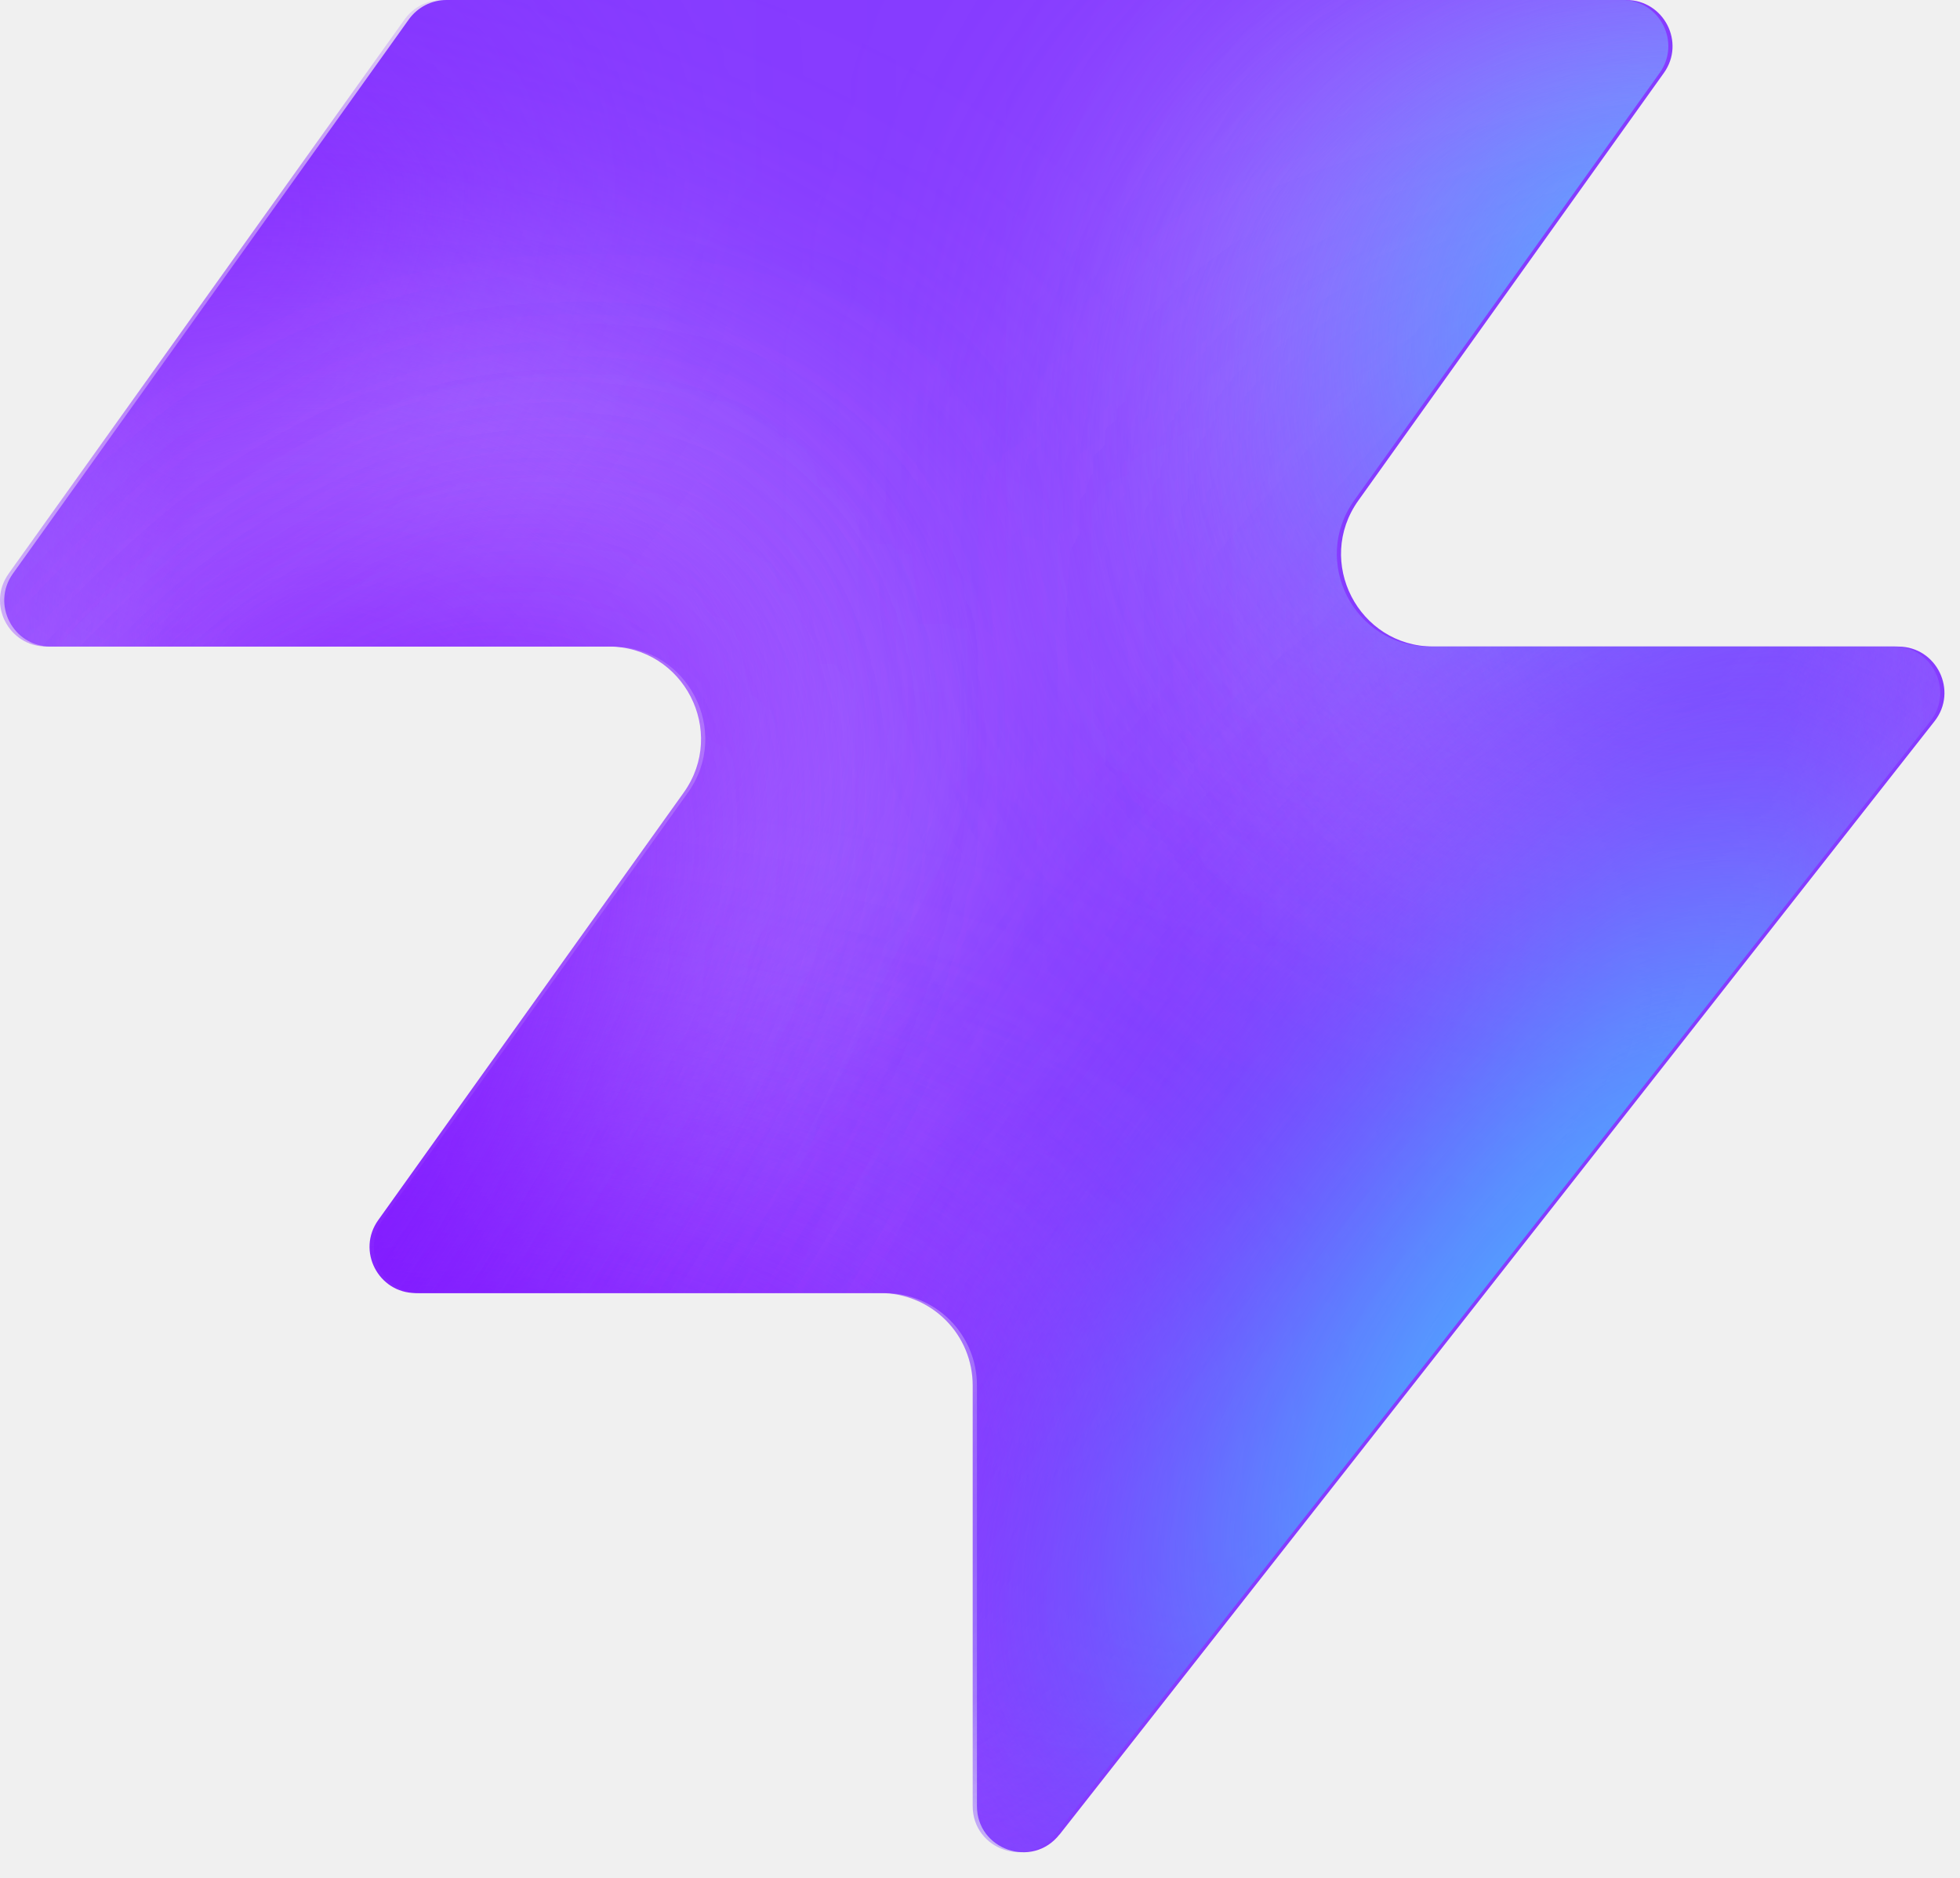
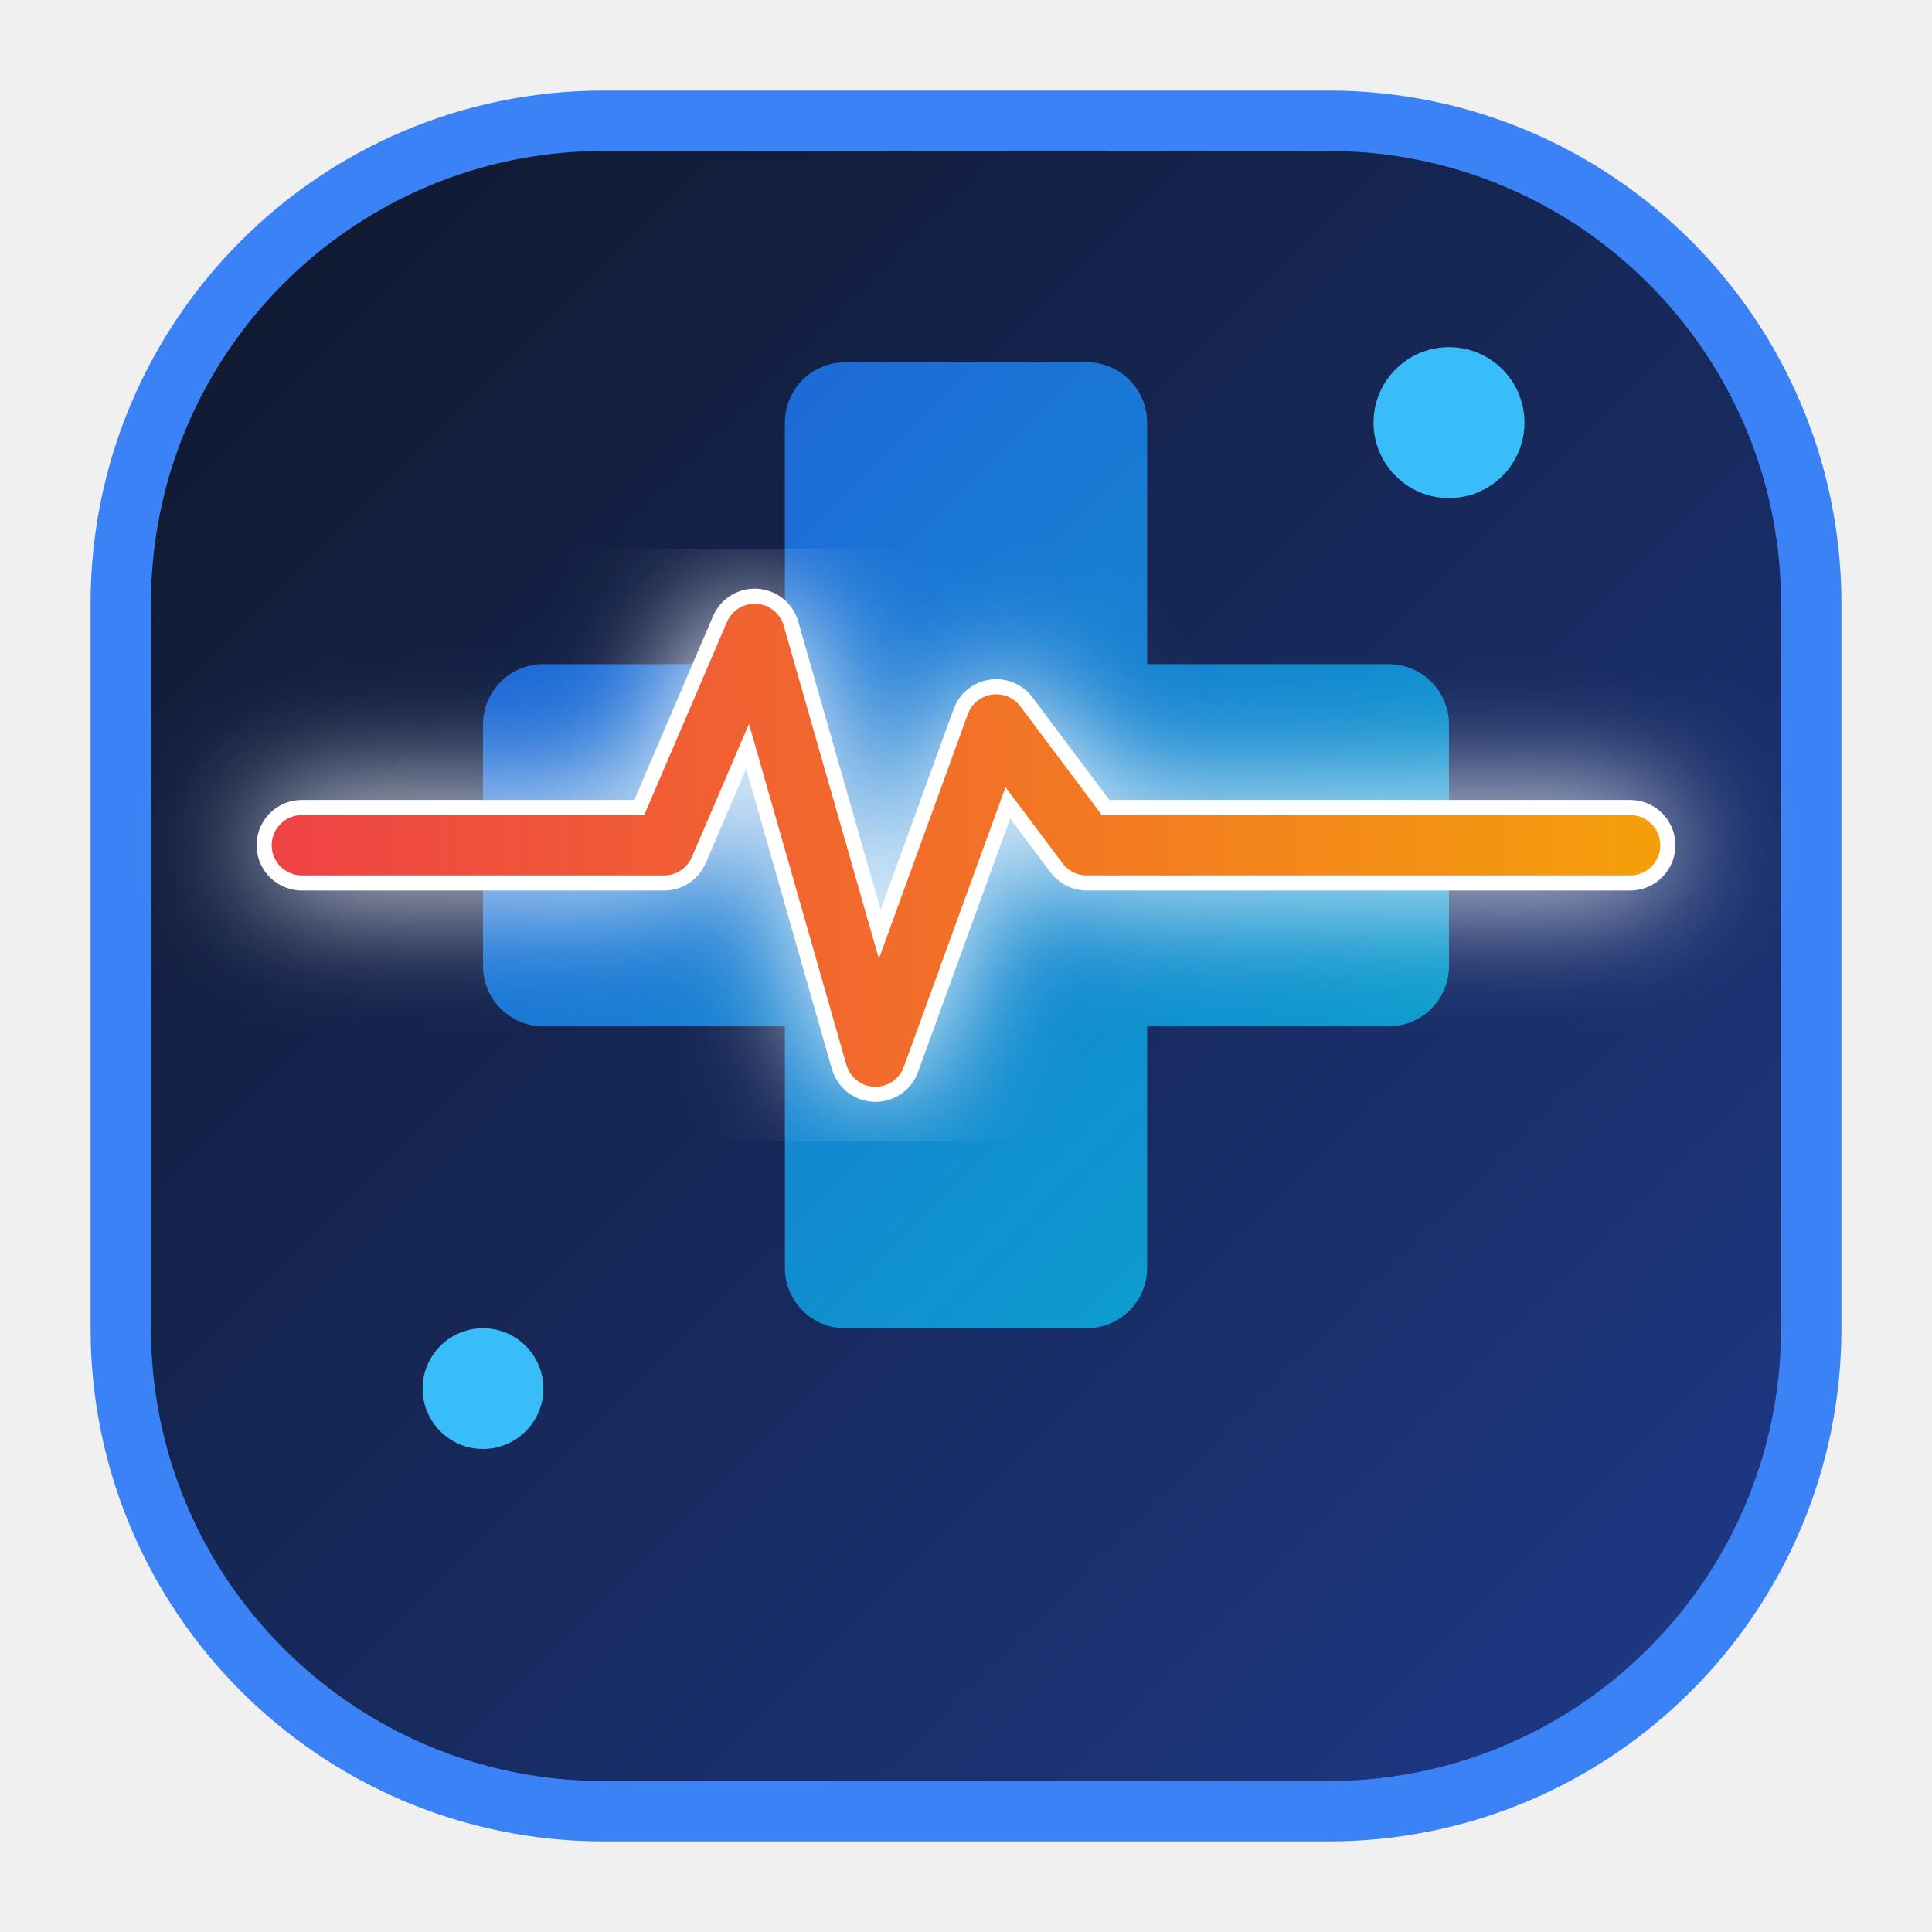
- <svg xmlns="http://www.w3.org/2000/svg" width="48" height="46" fill="none" viewBox="0 0 48 46">
-   <path fill="#863bff" d="M25.946 44.938c-.664.845-2.021.375-2.021-.698V33.937a2.26 2.26 0 0 0-2.262-2.262H10.287c-.92 0-1.456-1.04-.92-1.788l7.48-10.471c1.07-1.497 0-3.578-1.842-3.578H1.237c-.92 0-1.456-1.04-.92-1.788L10.013.474c.214-.297.556-.474.92-.474h28.894c.92 0 1.456 1.04.92 1.788l-7.48 10.471c-1.07 1.498 0 3.579 1.842 3.579h11.377c.943 0 1.473 1.088.89 1.83L25.947 44.94z" style="fill:#863bff;fill:color(display-p3 .525 .23 1);fill-opacity:1" />
-   <mask id="a" width="48" height="46" x="0" y="0" maskUnits="userSpaceOnUse" style="mask-type:alpha">
-     <path fill="#000" d="M25.842 44.938c-.664.844-2.021.375-2.021-.698V33.937a2.26 2.26 0 0 0-2.262-2.262H10.183c-.92 0-1.456-1.04-.92-1.788l7.48-10.471c1.07-1.498 0-3.579-1.842-3.579H1.133c-.92 0-1.456-1.04-.92-1.787L9.91.473c.214-.297.556-.474.92-.474h28.894c.92 0 1.456 1.04.92 1.788l-7.48 10.471c-1.07 1.498 0 3.578 1.842 3.578h11.377c.943 0 1.473 1.088.89 1.832L25.843 44.94z" style="fill:#000;fill-opacity:1" />
-   </mask>
-   <g mask="url(#a)">
-     <g filter="url(#b)">
-       <ellipse cx="5.508" cy="14.704" fill="#ede6ff" rx="5.508" ry="14.704" style="fill:#ede6ff;fill:color(display-p3 .927 .903 1);fill-opacity:1" transform="matrix(.00324 1 1 -.00324 -4.47 31.516)" />
-     </g>
-     <g filter="url(#c)">
-       <ellipse cx="10.399" cy="29.851" fill="#ede6ff" rx="10.399" ry="29.851" style="fill:#ede6ff;fill:color(display-p3 .927 .903 1);fill-opacity:1" transform="matrix(.00324 1 1 -.00324 -39.328 7.883)" />
-     </g>
-     <g filter="url(#d)">
-       <ellipse cx="5.508" cy="30.487" fill="#7e14ff" rx="5.508" ry="30.487" style="fill:#7e14ff;fill:color(display-p3 .492 .077 1);fill-opacity:1" transform="rotate(89.814 -25.913 -14.639)scale(1 -1)" />
-     </g>
-     <g filter="url(#e)">
-       <ellipse cx="5.508" cy="30.599" fill="#7e14ff" rx="5.508" ry="30.599" style="fill:#7e14ff;fill:color(display-p3 .492 .077 1);fill-opacity:1" transform="rotate(89.814 -32.644 -3.334)scale(1 -1)" />
-     </g>
-     <g filter="url(#f)">
-       <ellipse cx="5.508" cy="30.599" fill="#7e14ff" rx="5.508" ry="30.599" style="fill:#7e14ff;fill:color(display-p3 .492 .077 1);fill-opacity:1" transform="matrix(.00324 1 1 -.00324 -34.34 30.47)" />
-     </g>
-     <g filter="url(#g)">
-       <ellipse cx="14.072" cy="22.078" fill="#ede6ff" rx="14.072" ry="22.078" style="fill:#ede6ff;fill:color(display-p3 .927 .903 1);fill-opacity:1" transform="rotate(93.35 24.506 48.493)scale(-1 1)" />
-     </g>
-     <g filter="url(#h)">
-       <ellipse cx="3.47" cy="21.501" fill="#7e14ff" rx="3.47" ry="21.501" style="fill:#7e14ff;fill:color(display-p3 .492 .077 1);fill-opacity:1" transform="rotate(89.009 28.708 47.59)scale(-1 1)" />
-     </g>
-     <g filter="url(#i)">
-       <ellipse cx="3.47" cy="21.501" fill="#7e14ff" rx="3.47" ry="21.501" style="fill:#7e14ff;fill:color(display-p3 .492 .077 1);fill-opacity:1" transform="rotate(89.009 28.708 47.59)scale(-1 1)" />
-     </g>
-     <g filter="url(#j)">
-       <ellipse cx=".387" cy="8.972" fill="#7e14ff" rx="4.407" ry="29.108" style="fill:#7e14ff;fill:color(display-p3 .492 .077 1);fill-opacity:1" transform="rotate(39.51 .387 8.972)" />
-     </g>
-     <g filter="url(#k)">
-       <ellipse cx="47.523" cy="-6.092" fill="#7e14ff" rx="4.407" ry="29.108" style="fill:#7e14ff;fill:color(display-p3 .492 .077 1);fill-opacity:1" transform="rotate(37.892 47.523 -6.092)" />
-     </g>
-     <g filter="url(#l)">
-       <ellipse cx="41.412" cy="6.333" fill="#47bfff" rx="5.971" ry="9.665" style="fill:#47bfff;fill:color(display-p3 .28 .748 1);fill-opacity:1" transform="rotate(37.892 41.412 6.333)" />
-     </g>
-     <g filter="url(#m)">
-       <ellipse cx="-1.879" cy="38.332" fill="#7e14ff" rx="4.407" ry="29.108" style="fill:#7e14ff;fill:color(display-p3 .492 .077 1);fill-opacity:1" transform="rotate(37.892 -1.88 38.332)" />
-     </g>
-     <g filter="url(#n)">
-       <ellipse cx="-1.879" cy="38.332" fill="#7e14ff" rx="4.407" ry="29.108" style="fill:#7e14ff;fill:color(display-p3 .492 .077 1);fill-opacity:1" transform="rotate(37.892 -1.88 38.332)" />
-     </g>
-     <g filter="url(#o)">
-       <ellipse cx="35.651" cy="29.907" fill="#7e14ff" rx="4.407" ry="29.108" style="fill:#7e14ff;fill:color(display-p3 .492 .077 1);fill-opacity:1" transform="rotate(37.892 35.651 29.907)" />
-     </g>
-     <g filter="url(#p)">
-       <ellipse cx="38.418" cy="32.4" fill="#47bfff" rx="5.971" ry="15.297" style="fill:#47bfff;fill:color(display-p3 .28 .748 1);fill-opacity:1" transform="rotate(37.892 38.418 32.4)" />
-     </g>
-   </g>
+ <svg xmlns="http://www.w3.org/2000/svg" viewBox="0 0 64 64" fill="none">
  <defs>
-     <filter id="b" width="60.045" height="41.654" x="-19.77" y="16.149" color-interpolation-filters="sRGB" filterUnits="userSpaceOnUse">
-       <feFlood flood-opacity="0" result="BackgroundImageFix" />
-       <feBlend in="SourceGraphic" in2="BackgroundImageFix" result="shape" />
-       <feGaussianBlur result="effect1_foregroundBlur_2002_17158" stdDeviation="7.659" />
-     </filter>
-     <filter id="c" width="90.34" height="51.437" x="-54.613" y="-7.533" color-interpolation-filters="sRGB" filterUnits="userSpaceOnUse">
-       <feFlood flood-opacity="0" result="BackgroundImageFix" />
-       <feBlend in="SourceGraphic" in2="BackgroundImageFix" result="shape" />
-       <feGaussianBlur result="effect1_foregroundBlur_2002_17158" stdDeviation="7.659" />
-     </filter>
-     <filter id="d" width="79.355" height="29.4" x="-49.64" y="2.03" color-interpolation-filters="sRGB" filterUnits="userSpaceOnUse">
-       <feFlood flood-opacity="0" result="BackgroundImageFix" />
-       <feBlend in="SourceGraphic" in2="BackgroundImageFix" result="shape" />
-       <feGaussianBlur result="effect1_foregroundBlur_2002_17158" stdDeviation="4.596" />
-     </filter>
-     <filter id="e" width="79.579" height="29.4" x="-45.045" y="20.029" color-interpolation-filters="sRGB" filterUnits="userSpaceOnUse">
-       <feFlood flood-opacity="0" result="BackgroundImageFix" />
-       <feBlend in="SourceGraphic" in2="BackgroundImageFix" result="shape" />
-       <feGaussianBlur result="effect1_foregroundBlur_2002_17158" stdDeviation="4.596" />
-     </filter>
-     <filter id="f" width="79.579" height="29.4" x="-43.513" y="21.178" color-interpolation-filters="sRGB" filterUnits="userSpaceOnUse">
-       <feFlood flood-opacity="0" result="BackgroundImageFix" />
-       <feBlend in="SourceGraphic" in2="BackgroundImageFix" result="shape" />
-       <feGaussianBlur result="effect1_foregroundBlur_2002_17158" stdDeviation="4.596" />
-     </filter>
-     <filter id="g" width="74.749" height="58.852" x="15.756" y="-17.901" color-interpolation-filters="sRGB" filterUnits="userSpaceOnUse">
-       <feFlood flood-opacity="0" result="BackgroundImageFix" />
-       <feBlend in="SourceGraphic" in2="BackgroundImageFix" result="shape" />
-       <feGaussianBlur result="effect1_foregroundBlur_2002_17158" stdDeviation="7.659" />
-     </filter>
-     <filter id="h" width="61.377" height="25.362" x="23.548" y="2.284" color-interpolation-filters="sRGB" filterUnits="userSpaceOnUse">
-       <feFlood flood-opacity="0" result="BackgroundImageFix" />
-       <feBlend in="SourceGraphic" in2="BackgroundImageFix" result="shape" />
-       <feGaussianBlur result="effect1_foregroundBlur_2002_17158" stdDeviation="4.596" />
-     </filter>
-     <filter id="i" width="61.377" height="25.362" x="23.548" y="2.284" color-interpolation-filters="sRGB" filterUnits="userSpaceOnUse">
-       <feFlood flood-opacity="0" result="BackgroundImageFix" />
-       <feBlend in="SourceGraphic" in2="BackgroundImageFix" result="shape" />
-       <feGaussianBlur result="effect1_foregroundBlur_2002_17158" stdDeviation="4.596" />
-     </filter>
-     <filter id="j" width="56.045" height="63.649" x="-27.636" y="-22.853" color-interpolation-filters="sRGB" filterUnits="userSpaceOnUse">
-       <feFlood flood-opacity="0" result="BackgroundImageFix" />
-       <feBlend in="SourceGraphic" in2="BackgroundImageFix" result="shape" />
-       <feGaussianBlur result="effect1_foregroundBlur_2002_17158" stdDeviation="4.596" />
-     </filter>
-     <filter id="k" width="54.814" height="64.646" x="20.116" y="-38.415" color-interpolation-filters="sRGB" filterUnits="userSpaceOnUse">
-       <feFlood flood-opacity="0" result="BackgroundImageFix" />
-       <feBlend in="SourceGraphic" in2="BackgroundImageFix" result="shape" />
-       <feGaussianBlur result="effect1_foregroundBlur_2002_17158" stdDeviation="4.596" />
-     </filter>
-     <filter id="l" width="33.541" height="35.313" x="24.641" y="-11.323" color-interpolation-filters="sRGB" filterUnits="userSpaceOnUse">
-       <feFlood flood-opacity="0" result="BackgroundImageFix" />
-       <feBlend in="SourceGraphic" in2="BackgroundImageFix" result="shape" />
-       <feGaussianBlur result="effect1_foregroundBlur_2002_17158" stdDeviation="4.596" />
-     </filter>
-     <filter id="m" width="54.814" height="64.646" x="-29.286" y="6.009" color-interpolation-filters="sRGB" filterUnits="userSpaceOnUse">
-       <feFlood flood-opacity="0" result="BackgroundImageFix" />
-       <feBlend in="SourceGraphic" in2="BackgroundImageFix" result="shape" />
-       <feGaussianBlur result="effect1_foregroundBlur_2002_17158" stdDeviation="4.596" />
-     </filter>
-     <filter id="n" width="54.814" height="64.646" x="-29.286" y="6.009" color-interpolation-filters="sRGB" filterUnits="userSpaceOnUse">
-       <feFlood flood-opacity="0" result="BackgroundImageFix" />
-       <feBlend in="SourceGraphic" in2="BackgroundImageFix" result="shape" />
-       <feGaussianBlur result="effect1_foregroundBlur_2002_17158" stdDeviation="4.596" />
-     </filter>
-     <filter id="o" width="54.814" height="64.646" x="8.244" y="-2.416" color-interpolation-filters="sRGB" filterUnits="userSpaceOnUse">
-       <feFlood flood-opacity="0" result="BackgroundImageFix" />
-       <feBlend in="SourceGraphic" in2="BackgroundImageFix" result="shape" />
-       <feGaussianBlur result="effect1_foregroundBlur_2002_17158" stdDeviation="4.596" />
-     </filter>
-     <filter id="p" width="39.409" height="43.623" x="18.713" y="10.588" color-interpolation-filters="sRGB" filterUnits="userSpaceOnUse">
-       <feFlood flood-opacity="0" result="BackgroundImageFix" />
-       <feBlend in="SourceGraphic" in2="BackgroundImageFix" result="shape" />
-       <feGaussianBlur result="effect1_foregroundBlur_2002_17158" stdDeviation="4.596" />
+     <linearGradient id="bgGrad" x1="0%" y1="0%" x2="100%" y2="100%">
+       <stop offset="0%" stop-color="#0F172A" />
+       <stop offset="100%" stop-color="#1E3A8A" />
+     </linearGradient>
+     <linearGradient id="crossGrad" x1="0%" y1="0%" x2="100%" y2="100%">
+       <stop offset="0%" stop-color="#2563EB" />
+       <stop offset="100%" stop-color="#06B6D4" />
+     </linearGradient>
+     <linearGradient id="pulseGrad" x1="0%" y1="0%" x2="100%" y2="0%">
+       <stop offset="0%" stop-color="#EF4444" />
+       <stop offset="100%" stop-color="#F59E0B" />
+     </linearGradient>
+     <filter id="glow" x="-20%" y="-20%" width="140%" height="140%">
+       <feGaussianBlur stdDeviation="2" result="blur" />
+       <feComposite in="SourceGraphic" in2="blur" operator="over" />
    </filter>
  </defs>
+   <rect x="4" y="4" width="56" height="56" rx="16" fill="url(#bgGrad)" stroke="#3B82F6" stroke-width="2" />
+   <path d="M26 14C26 12.895 26.895 12 28 12H36C37.105 12 38 12.895 38 14V22H46C47.105 22 48 22.895 48 24V32C48 33.105 47.105 34 46 34H38V42C38 43.105 37.105 44 36 44H28C26.895 44 26 43.105 26 42V34H18C16.895 34 16 33.105 16 32V24C16 22.895 16.895 22 18 22H26V14Z" fill="url(#crossGrad)" opacity="0.9" />
+   <path d="M10 28H22L25 21L29 35L33 24L36 28H54" stroke="#FFFFFF" stroke-width="3" stroke-linecap="round" stroke-linejoin="round" filter="url(#glow)" />
+   <path d="M10 28H22L25 21L29 35L33 24L36 28H54" stroke="url(#pulseGrad)" stroke-width="2" stroke-linecap="round" stroke-linejoin="round" />
+   <circle cx="48" cy="14" r="2.5" fill="#38BDF8" />
+   <circle cx="16" cy="46" r="2" fill="#38BDF8" />
</svg>
